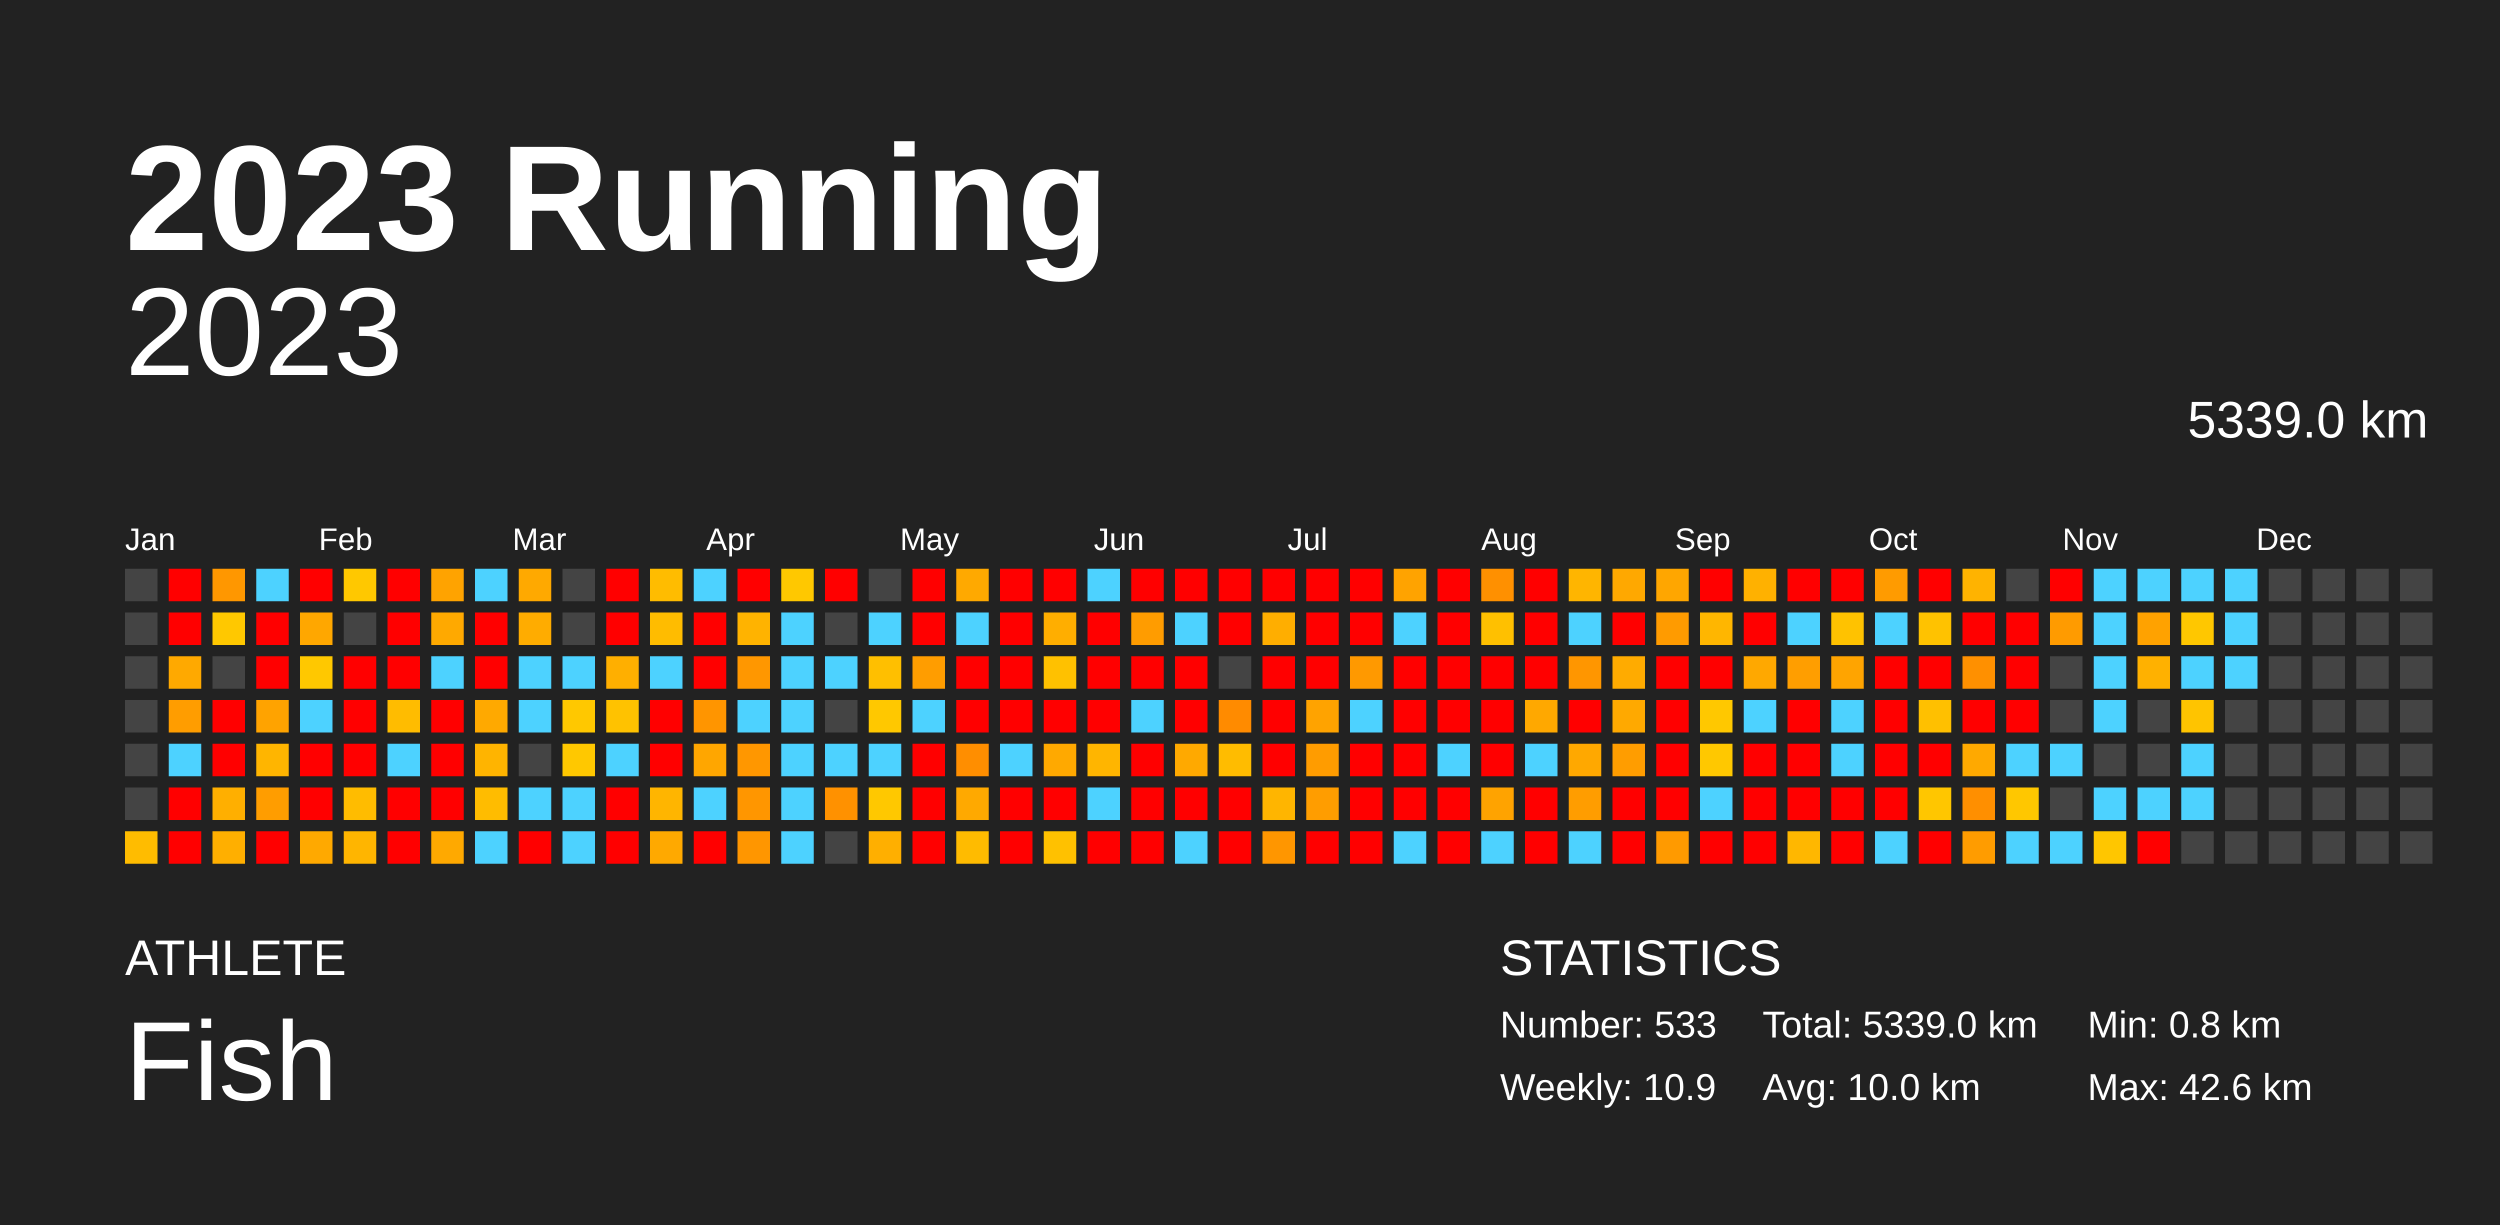
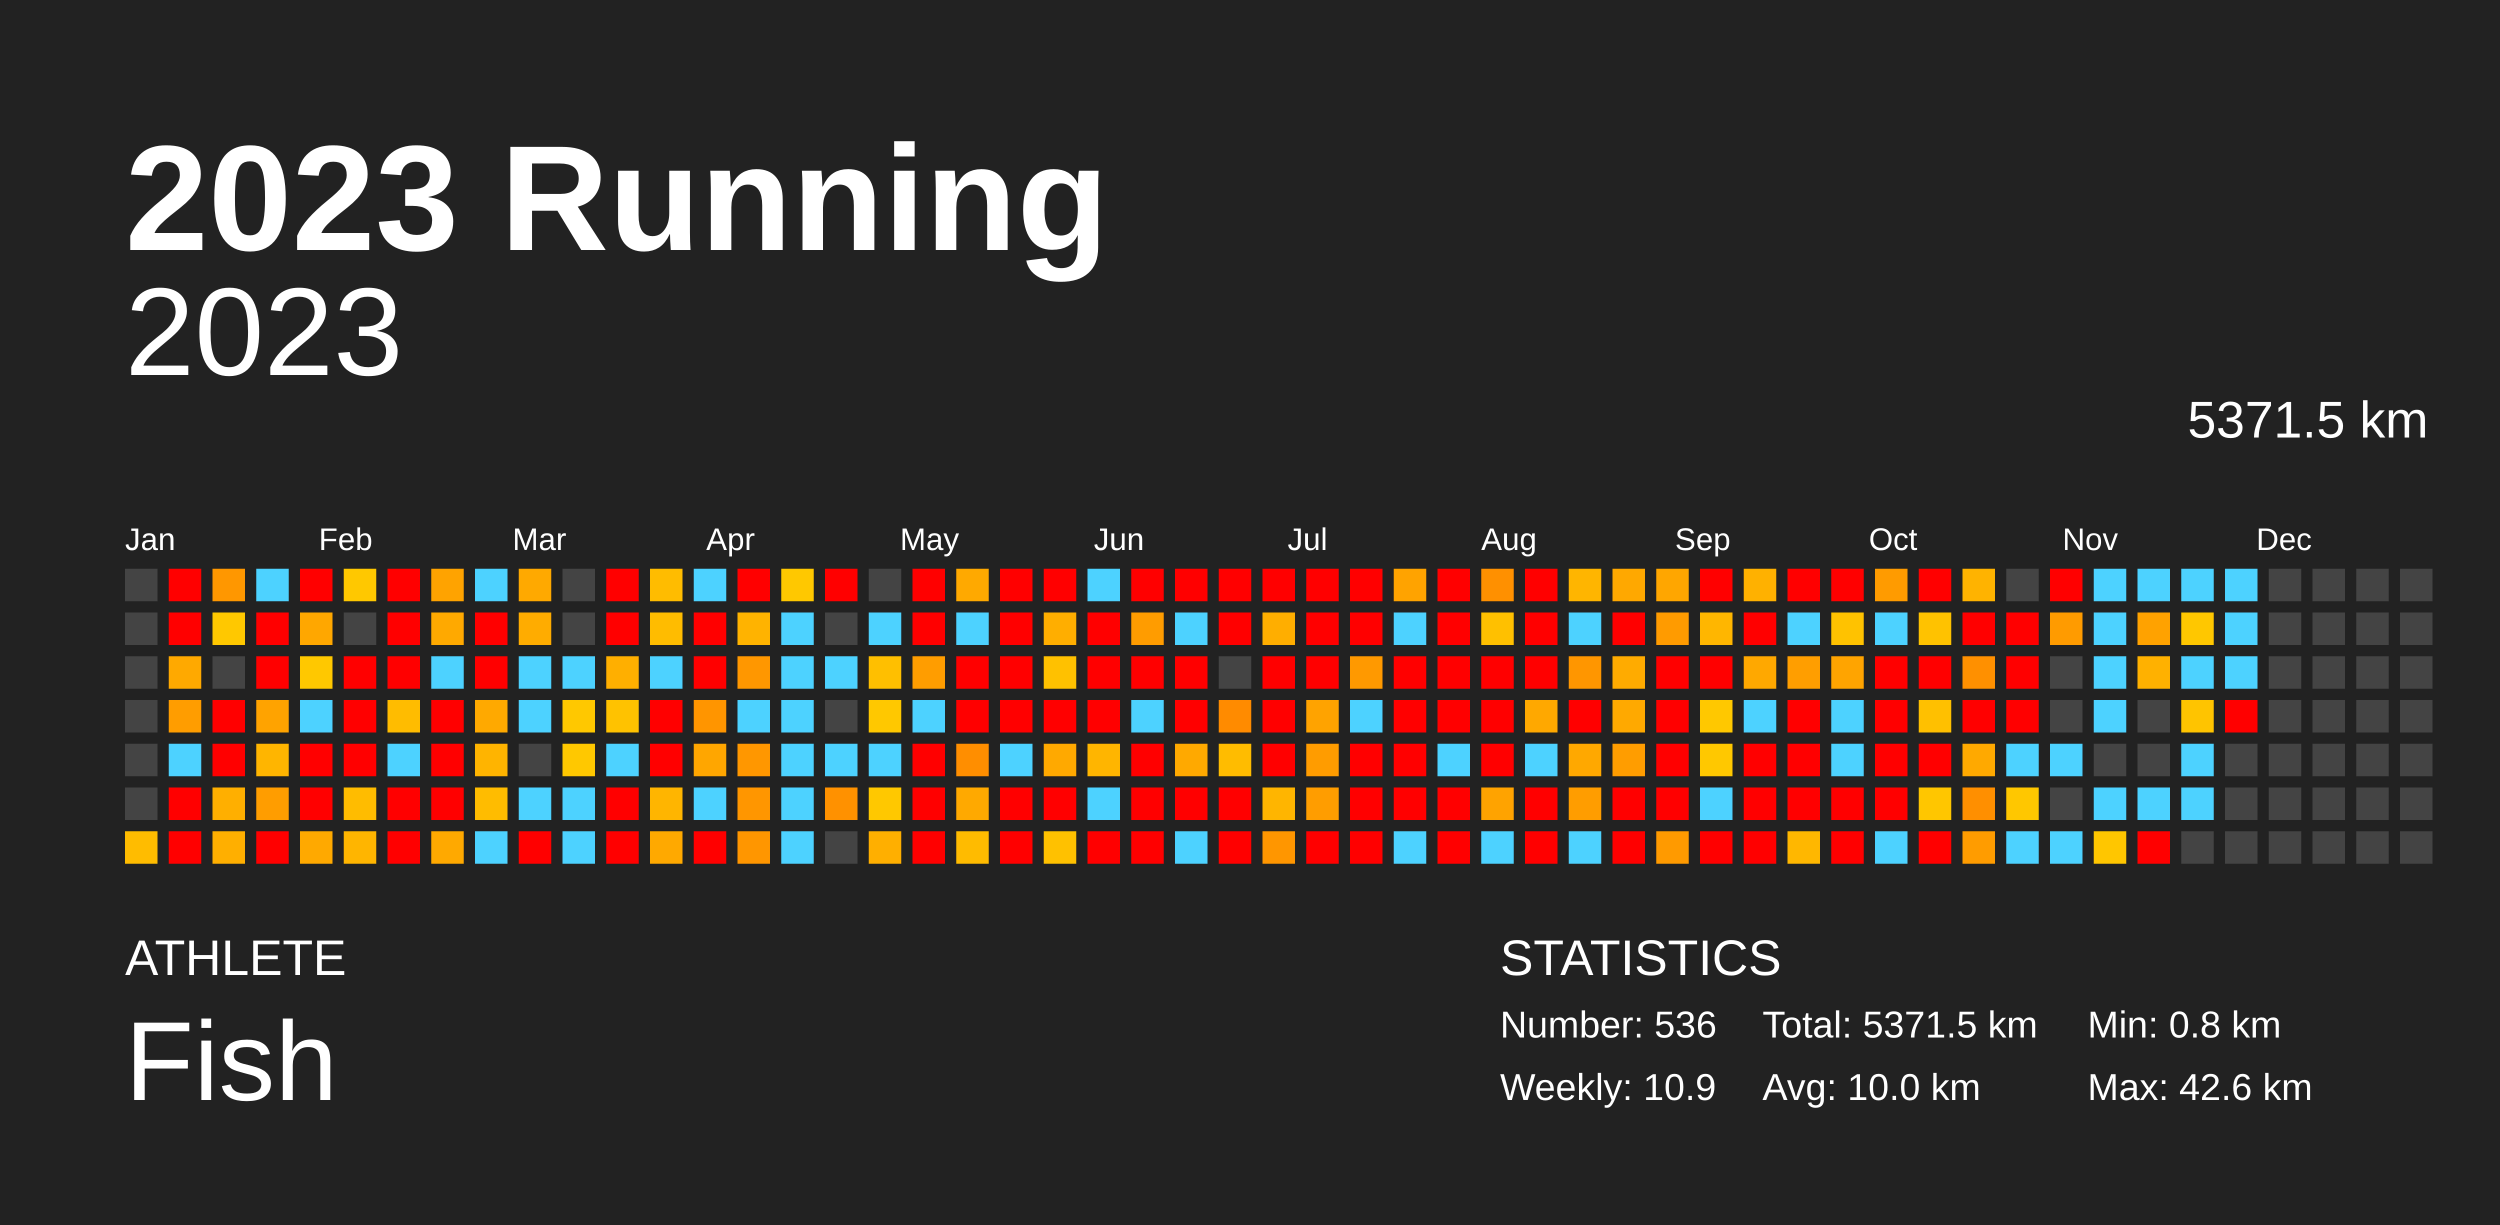
<svg xmlns="http://www.w3.org/2000/svg" baseProfile="full" height="98mm" version="1.1" viewBox="0,0,200,98" width="200mm">
  <defs />
  <rect fill="#222222" height="98" width="200" x="0" y="0" />
  <text fill="#FFFFFF" style="font-size:12px; font-family:Arial; font-weight:bold;" x="10" y="20">2023 Running</text>
  <text fill="#FFFFFF" style="font-size:4px; font-family:Arial" x="10" y="78">ATHLETE</text>
  <text fill="#FFFFFF" style="font-size:9px; font-family:Arial" x="10" y="88">Fish</text>
  <text fill="#FFFFFF" style="font-size:4px; font-family:Arial" x="120" y="78">STATISTICS</text>
-   <text fill="#FFFFFF" style="font-size:3px; font-family:Arial" x="120" y="83">Number: 533</text>
+   <text fill="#FFFFFF" style="font-size:3px; font-family:Arial" x="120" y="83">Number: 536</text>
  <text fill="#FFFFFF" style="font-size:3px; font-family:Arial" x="120" y="88">Weekly: 10.9</text>
-   <text fill="#FFFFFF" style="font-size:3px; font-family:Arial" x="141" y="83">Total: 5339.0 km</text>
+   <text fill="#FFFFFF" style="font-size:3px; font-family:Arial" x="141" y="83">Total: 5371.5 km</text>
  <text fill="#FFFFFF" style="font-size:3px; font-family:Arial" x="141" y="88">Avg: 10.0 km</text>
  <text fill="#FFFFFF" style="font-size:3px; font-family:Arial" x="167" y="83">Min: 0.8 km</text>
  <text fill="#FFFFFF" style="font-size:3px; font-family:Arial" x="167" y="88">Max: 42.6 km</text>
  <text alignment-baseline="hanging" fill="#FFFFFF" style="font-size:10.0px; font-family:Arial;" x="10" y="30">2023</text>
-   <text alignment-baseline="hanging" fill="#FFFFFF" style="font-size:4.125px; font-family:Arial;" x="175" y="35">5339.0 km</text>
+   <text alignment-baseline="hanging" fill="#FFFFFF" style="font-size:4.125px; font-family:Arial;" x="175" y="35">5371.5 km</text>
  <text fill="#FFFFFF" style="font-size:2.5px; font-family:Arial" x="10.0" y="44">Jan</text>
  <text fill="#FFFFFF" style="font-size:2.5px; font-family:Arial" x="25.5" y="44">Feb</text>
  <text fill="#FFFFFF" style="font-size:2.5px; font-family:Arial" x="41.0" y="44">Mar</text>
  <text fill="#FFFFFF" style="font-size:2.5px; font-family:Arial" x="56.5" y="44">Apr</text>
  <text fill="#FFFFFF" style="font-size:2.5px; font-family:Arial" x="72.0" y="44">May</text>
  <text fill="#FFFFFF" style="font-size:2.5px; font-family:Arial" x="87.5" y="44">Jun</text>
  <text fill="#FFFFFF" style="font-size:2.5px; font-family:Arial" x="103.0" y="44">Jul</text>
  <text fill="#FFFFFF" style="font-size:2.5px; font-family:Arial" x="118.5" y="44">Aug</text>
  <text fill="#FFFFFF" style="font-size:2.5px; font-family:Arial" x="134.0" y="44">Sep</text>
  <text fill="#FFFFFF" style="font-size:2.5px; font-family:Arial" x="149.5" y="44">Oct</text>
  <text fill="#FFFFFF" style="font-size:2.5px; font-family:Arial" x="165.0" y="44">Nov</text>
  <text fill="#FFFFFF" style="font-size:2.5px; font-family:Arial" x="180.5" y="44">Dec</text>
  <rect fill="#444444" height="2.6" width="2.6" x="10.0" y="45.5" />
  <rect fill="#444444" height="2.6" width="2.6" x="10.0" y="49.0" />
  <rect fill="#444444" height="2.6" width="2.6" x="10.0" y="52.5" />
  <rect fill="#444444" height="2.6" width="2.6" x="10.0" y="56.0" />
  <rect fill="#444444" height="2.6" width="2.6" x="10.0" y="59.5" />
  <rect fill="#444444" height="2.6" width="2.6" x="10.0" y="63.0" />
  <rect fill="#ffbc00" height="2.6" width="2.6" x="10.0" y="66.5" />
  <rect fill="red" height="2.6" width="2.6" x="13.5" y="45.5" />
  <rect fill="red" height="2.6" width="2.6" x="13.5" y="49.0" />
  <rect fill="#ffa900" height="2.6" width="2.6" x="13.5" y="52.5" />
  <rect fill="#ff9d00" height="2.6" width="2.6" x="13.5" y="56.0" />
  <rect fill="#4dd2ff" height="2.6" width="2.6" x="13.5" y="59.5" />
  <rect fill="red" height="2.6" width="2.6" x="13.5" y="63.0" />
  <rect fill="red" height="2.6" width="2.6" x="13.5" y="66.5" />
  <rect fill="#ff9700" height="2.6" width="2.6" x="17.0" y="45.5" />
  <rect fill="#ffc800" height="2.6" width="2.6" x="17.0" y="49.0" />
  <rect fill="#444444" height="2.6" width="2.6" x="17.0" y="52.5" />
  <rect fill="red" height="2.6" width="2.6" x="17.0" y="56.0" />
  <rect fill="red" height="2.6" width="2.6" x="17.0" y="59.5" />
  <rect fill="#ffaf00" height="2.6" width="2.6" x="17.0" y="63.0" />
  <rect fill="#ffaf00" height="2.6" width="2.6" x="17.0" y="66.5" />
  <rect fill="#4dd2ff" height="2.6" width="2.6" x="20.5" y="45.5" />
  <rect fill="red" height="2.6" width="2.6" x="20.5" y="49.0" />
  <rect fill="red" height="2.6" width="2.6" x="20.5" y="52.5" />
  <rect fill="#ffa300" height="2.6" width="2.6" x="20.5" y="56.0" />
  <rect fill="#ffb500" height="2.6" width="2.6" x="20.5" y="59.5" />
  <rect fill="#ff9d00" height="2.6" width="2.6" x="20.5" y="63.0" />
  <rect fill="red" height="2.6" width="2.6" x="20.5" y="66.5" />
  <rect fill="red" height="2.6" width="2.6" x="24.0" y="45.5" />
  <rect fill="#ffa700" height="2.6" width="2.6" x="24.0" y="49.0" />
  <rect fill="#ffc800" height="2.6" width="2.6" x="24.0" y="52.5" />
  <rect fill="#4dd2ff" height="2.6" width="2.6" x="24.0" y="56.0" />
  <rect fill="red" height="2.6" width="2.6" x="24.0" y="59.5" />
  <rect fill="red" height="2.6" width="2.6" x="24.0" y="63.0" />
  <rect fill="#ffa900" height="2.6" width="2.6" x="24.0" y="66.5" />
  <rect fill="#ffc800" height="2.6" width="2.6" x="27.5" y="45.5" />
  <rect fill="#444444" height="2.6" width="2.6" x="27.5" y="49.0" />
  <rect fill="red" height="2.6" width="2.6" x="27.5" y="52.5" />
  <rect fill="red" height="2.6" width="2.6" x="27.5" y="56.0" />
  <rect fill="red" height="2.6" width="2.6" x="27.5" y="59.5" />
  <rect fill="#ffbc00" height="2.6" width="2.6" x="27.5" y="63.0" />
  <rect fill="#ffb500" height="2.6" width="2.6" x="27.5" y="66.5" />
  <rect fill="red" height="2.6" width="2.6" x="31.0" y="45.5" />
  <rect fill="red" height="2.6" width="2.6" x="31.0" y="49.0" />
  <rect fill="red" height="2.6" width="2.6" x="31.0" y="52.5" />
  <rect fill="#ffbc00" height="2.6" width="2.6" x="31.0" y="56.0" />
  <rect fill="#4dd2ff" height="2.6" width="2.6" x="31.0" y="59.5" />
  <rect fill="red" height="2.6" width="2.6" x="31.0" y="63.0" />
  <rect fill="red" height="2.6" width="2.6" x="31.0" y="66.5" />
  <rect fill="#ffa300" height="2.6" width="2.6" x="34.5" y="45.5" />
  <rect fill="#ffa900" height="2.6" width="2.6" x="34.5" y="49.0" />
  <rect fill="#4dd2ff" height="2.6" width="2.6" x="34.5" y="52.5" />
  <rect fill="red" height="2.6" width="2.6" x="34.5" y="56.0" />
  <rect fill="red" height="2.6" width="2.6" x="34.5" y="59.5" />
  <rect fill="red" height="2.6" width="2.6" x="34.5" y="63.0" />
  <rect fill="#ffa900" height="2.6" width="2.6" x="34.5" y="66.5" />
  <rect fill="#4dd2ff" height="2.6" width="2.6" x="38.0" y="45.5" />
  <rect fill="red" height="2.6" width="2.6" x="38.0" y="49.0" />
  <rect fill="red" height="2.6" width="2.6" x="38.0" y="52.5" />
  <rect fill="#ffa900" height="2.6" width="2.6" x="38.0" y="56.0" />
  <rect fill="#ffb400" height="2.6" width="2.6" x="38.0" y="59.5" />
  <rect fill="#ffbc00" height="2.6" width="2.6" x="38.0" y="63.0" />
  <rect fill="#4dd2ff" height="2.6" width="2.6" x="38.0" y="66.5" />
  <rect fill="#ffa900" height="2.6" width="2.6" x="41.5" y="45.5" />
  <rect fill="#ffac00" height="2.6" width="2.6" x="41.5" y="49.0" />
  <rect fill="#4dd2ff" height="2.6" width="2.6" x="41.5" y="52.5" />
  <rect fill="#4dd2ff" height="2.6" width="2.6" x="41.5" y="56.0" />
  <rect fill="#444444" height="2.6" width="2.6" x="41.5" y="59.5" />
  <rect fill="#4dd2ff" height="2.6" width="2.6" x="41.5" y="63.0" />
  <rect fill="red" height="2.6" width="2.6" x="41.5" y="66.5" />
  <rect fill="#444444" height="2.6" width="2.6" x="45.0" y="45.5" />
  <rect fill="#444444" height="2.6" width="2.6" x="45.0" y="49.0" />
  <rect fill="#4dd2ff" height="2.6" width="2.6" x="45.0" y="52.5" />
  <rect fill="#ffc800" height="2.6" width="2.6" x="45.0" y="56.0" />
  <rect fill="#ffc800" height="2.6" width="2.6" x="45.0" y="59.5" />
  <rect fill="#4dd2ff" height="2.6" width="2.6" x="45.0" y="63.0" />
  <rect fill="#4dd2ff" height="2.6" width="2.6" x="45.0" y="66.5" />
  <rect fill="red" height="2.6" width="2.6" x="48.5" y="45.5" />
  <rect fill="red" height="2.6" width="2.6" x="48.5" y="49.0" />
  <rect fill="#ffaf00" height="2.6" width="2.6" x="48.5" y="52.5" />
  <rect fill="#ffc200" height="2.6" width="2.6" x="48.5" y="56.0" />
  <rect fill="#4dd2ff" height="2.6" width="2.6" x="48.5" y="59.5" />
  <rect fill="red" height="2.6" width="2.6" x="48.5" y="63.0" />
  <rect fill="red" height="2.6" width="2.6" x="48.5" y="66.5" />
  <rect fill="#ffbc00" height="2.6" width="2.6" x="52.0" y="45.5" />
  <rect fill="#ffbc00" height="2.6" width="2.6" x="52.0" y="49.0" />
  <rect fill="#4dd2ff" height="2.6" width="2.6" x="52.0" y="52.5" />
  <rect fill="red" height="2.6" width="2.6" x="52.0" y="56.0" />
  <rect fill="red" height="2.6" width="2.6" x="52.0" y="59.5" />
  <rect fill="#ffb500" height="2.6" width="2.6" x="52.0" y="63.0" />
  <rect fill="#ffa900" height="2.6" width="2.6" x="52.0" y="66.5" />
  <rect fill="#4dd2ff" height="2.6" width="2.6" x="55.5" y="45.5" />
  <rect fill="red" height="2.6" width="2.6" x="55.5" y="49.0" />
  <rect fill="red" height="2.6" width="2.6" x="55.5" y="52.5" />
  <rect fill="#ff9500" height="2.6" width="2.6" x="55.5" y="56.0" />
  <rect fill="#ffa600" height="2.6" width="2.6" x="55.5" y="59.5" />
  <rect fill="#4dd2ff" height="2.6" width="2.6" x="55.5" y="63.0" />
  <rect fill="red" height="2.6" width="2.6" x="55.5" y="66.5" />
  <rect fill="red" height="2.6" width="2.6" x="59.0" y="45.5" />
  <rect fill="#ffb300" height="2.6" width="2.6" x="59.0" y="49.0" />
  <rect fill="#ff9700" height="2.6" width="2.6" x="59.0" y="52.5" />
  <rect fill="#4dd2ff" height="2.6" width="2.6" x="59.0" y="56.0" />
  <rect fill="#ff9700" height="2.6" width="2.6" x="59.0" y="59.5" />
  <rect fill="#ff9600" height="2.6" width="2.6" x="59.0" y="63.0" />
  <rect fill="#ff9600" height="2.6" width="2.6" x="59.0" y="66.5" />
  <rect fill="#ffc800" height="2.6" width="2.6" x="62.5" y="45.5" />
  <rect fill="#4dd2ff" height="2.6" width="2.6" x="62.5" y="49.0" />
  <rect fill="#4dd2ff" height="2.6" width="2.6" x="62.5" y="52.5" />
  <rect fill="#4dd2ff" height="2.6" width="2.6" x="62.5" y="56.0" />
  <rect fill="#4dd2ff" height="2.6" width="2.6" x="62.5" y="59.5" />
  <rect fill="#4dd2ff" height="2.6" width="2.6" x="62.5" y="63.0" />
  <rect fill="#4dd2ff" height="2.6" width="2.6" x="62.5" y="66.5" />
  <rect fill="red" height="2.6" width="2.6" x="66.0" y="45.5" />
  <rect fill="#444444" height="2.6" width="2.6" x="66.0" y="49.0" />
  <rect fill="#4dd2ff" height="2.6" width="2.6" x="66.0" y="52.5" />
  <rect fill="#444444" height="2.6" width="2.6" x="66.0" y="56.0" />
  <rect fill="#4dd2ff" height="2.6" width="2.6" x="66.0" y="59.5" />
  <rect fill="#ff9100" height="2.6" width="2.6" x="66.0" y="63.0" />
  <rect fill="#444444" height="2.6" width="2.6" x="66.0" y="66.5" />
  <rect fill="#444444" height="2.6" width="2.6" x="69.5" y="45.5" />
  <rect fill="#4dd2ff" height="2.6" width="2.6" x="69.5" y="49.0" />
  <rect fill="#ffbf00" height="2.6" width="2.6" x="69.5" y="52.5" />
  <rect fill="#ffc800" height="2.6" width="2.6" x="69.5" y="56.0" />
  <rect fill="#4dd2ff" height="2.6" width="2.6" x="69.5" y="59.5" />
  <rect fill="#ffc800" height="2.6" width="2.6" x="69.5" y="63.0" />
  <rect fill="#ffaf00" height="2.6" width="2.6" x="69.5" y="66.5" />
  <rect fill="red" height="2.6" width="2.6" x="73.0" y="45.5" />
  <rect fill="red" height="2.6" width="2.6" x="73.0" y="49.0" />
  <rect fill="#ff9d00" height="2.6" width="2.6" x="73.0" y="52.5" />
  <rect fill="#4dd2ff" height="2.6" width="2.6" x="73.0" y="56.0" />
  <rect fill="red" height="2.6" width="2.6" x="73.0" y="59.5" />
  <rect fill="red" height="2.6" width="2.6" x="73.0" y="63.0" />
  <rect fill="red" height="2.6" width="2.6" x="73.0" y="66.5" />
  <rect fill="#ffa900" height="2.6" width="2.6" x="76.5" y="45.5" />
  <rect fill="#4dd2ff" height="2.6" width="2.6" x="76.5" y="49.0" />
  <rect fill="red" height="2.6" width="2.6" x="76.5" y="52.5" />
  <rect fill="red" height="2.6" width="2.6" x="76.5" y="56.0" />
  <rect fill="#ff8e00" height="2.6" width="2.6" x="76.5" y="59.5" />
  <rect fill="#ffa900" height="2.6" width="2.6" x="76.5" y="63.0" />
  <rect fill="#ffbb00" height="2.6" width="2.6" x="76.5" y="66.5" />
  <rect fill="red" height="2.6" width="2.6" x="80.0" y="45.5" />
  <rect fill="red" height="2.6" width="2.6" x="80.0" y="49.0" />
  <rect fill="red" height="2.6" width="2.6" x="80.0" y="52.5" />
  <rect fill="red" height="2.6" width="2.6" x="80.0" y="56.0" />
  <rect fill="#4dd2ff" height="2.6" width="2.6" x="80.0" y="59.5" />
  <rect fill="red" height="2.6" width="2.6" x="80.0" y="63.0" />
  <rect fill="red" height="2.6" width="2.6" x="80.0" y="66.5" />
  <rect fill="red" height="2.6" width="2.6" x="83.5" y="45.5" />
  <rect fill="#ffae00" height="2.6" width="2.6" x="83.5" y="49.0" />
  <rect fill="#ffc100" height="2.6" width="2.6" x="83.5" y="52.5" />
  <rect fill="red" height="2.6" width="2.6" x="83.5" y="56.0" />
  <rect fill="#ffa900" height="2.6" width="2.6" x="83.5" y="59.5" />
  <rect fill="red" height="2.6" width="2.6" x="83.5" y="63.0" />
  <rect fill="#ffc100" height="2.6" width="2.6" x="83.5" y="66.5" />
  <rect fill="#4dd2ff" height="2.6" width="2.6" x="87.0" y="45.5" />
  <rect fill="red" height="2.6" width="2.6" x="87.0" y="49.0" />
  <rect fill="red" height="2.6" width="2.6" x="87.0" y="52.5" />
  <rect fill="red" height="2.6" width="2.6" x="87.0" y="56.0" />
  <rect fill="#ffb500" height="2.6" width="2.6" x="87.0" y="59.5" />
  <rect fill="#4dd2ff" height="2.6" width="2.6" x="87.0" y="63.0" />
  <rect fill="red" height="2.6" width="2.6" x="87.0" y="66.5" />
  <rect fill="red" height="2.6" width="2.6" x="90.5" y="45.5" />
  <rect fill="#ff9c00" height="2.6" width="2.6" x="90.5" y="49.0" />
  <rect fill="red" height="2.6" width="2.6" x="90.5" y="52.5" />
  <rect fill="#4dd2ff" height="2.6" width="2.6" x="90.5" y="56.0" />
  <rect fill="red" height="2.6" width="2.6" x="90.5" y="59.5" />
  <rect fill="red" height="2.6" width="2.6" x="90.5" y="63.0" />
  <rect fill="red" height="2.6" width="2.6" x="90.5" y="66.5" />
  <rect fill="red" height="2.6" width="2.6" x="94.0" y="45.5" />
  <rect fill="#4dd2ff" height="2.6" width="2.6" x="94.0" y="49.0" />
  <rect fill="red" height="2.6" width="2.6" x="94.0" y="52.5" />
  <rect fill="red" height="2.6" width="2.6" x="94.0" y="56.0" />
  <rect fill="#ffa900" height="2.6" width="2.6" x="94.0" y="59.5" />
  <rect fill="red" height="2.6" width="2.6" x="94.0" y="63.0" />
  <rect fill="#4dd2ff" height="2.6" width="2.6" x="94.0" y="66.5" />
  <rect fill="red" height="2.6" width="2.6" x="97.5" y="45.5" />
  <rect fill="red" height="2.6" width="2.6" x="97.5" y="49.0" />
  <rect fill="#444444" height="2.6" width="2.6" x="97.5" y="52.5" />
  <rect fill="#ff8b00" height="2.6" width="2.6" x="97.5" y="56.0" />
  <rect fill="#ffbc00" height="2.6" width="2.6" x="97.5" y="59.5" />
  <rect fill="red" height="2.6" width="2.6" x="97.5" y="63.0" />
  <rect fill="red" height="2.6" width="2.6" x="97.5" y="66.5" />
  <rect fill="red" height="2.6" width="2.6" x="101.0" y="45.5" />
  <rect fill="#ffae00" height="2.6" width="2.6" x="101.0" y="49.0" />
  <rect fill="red" height="2.6" width="2.6" x="101.0" y="52.5" />
  <rect fill="red" height="2.6" width="2.6" x="101.0" y="56.0" />
  <rect fill="red" height="2.6" width="2.6" x="101.0" y="59.5" />
  <rect fill="#ffb500" height="2.6" width="2.6" x="101.0" y="63.0" />
  <rect fill="#ff9600" height="2.6" width="2.6" x="101.0" y="66.5" />
  <rect fill="red" height="2.6" width="2.6" x="104.5" y="45.5" />
  <rect fill="red" height="2.6" width="2.6" x="104.5" y="49.0" />
  <rect fill="red" height="2.6" width="2.6" x="104.5" y="52.5" />
  <rect fill="#ffa300" height="2.6" width="2.6" x="104.5" y="56.0" />
  <rect fill="#ff9c00" height="2.6" width="2.6" x="104.5" y="59.5" />
  <rect fill="#ff9d00" height="2.6" width="2.6" x="104.5" y="63.0" />
  <rect fill="red" height="2.6" width="2.6" x="104.5" y="66.5" />
  <rect fill="red" height="2.6" width="2.6" x="108.0" y="45.5" />
  <rect fill="red" height="2.6" width="2.6" x="108.0" y="49.0" />
  <rect fill="#ff9900" height="2.6" width="2.6" x="108.0" y="52.5" />
  <rect fill="#4dd2ff" height="2.6" width="2.6" x="108.0" y="56.0" />
  <rect fill="red" height="2.6" width="2.6" x="108.0" y="59.5" />
  <rect fill="red" height="2.6" width="2.6" x="108.0" y="63.0" />
  <rect fill="red" height="2.6" width="2.6" x="108.0" y="66.5" />
  <rect fill="#ffa300" height="2.6" width="2.6" x="111.5" y="45.5" />
  <rect fill="#4dd2ff" height="2.6" width="2.6" x="111.5" y="49.0" />
  <rect fill="red" height="2.6" width="2.6" x="111.5" y="52.5" />
  <rect fill="red" height="2.6" width="2.6" x="111.5" y="56.0" />
  <rect fill="red" height="2.6" width="2.6" x="111.5" y="59.5" />
  <rect fill="red" height="2.6" width="2.6" x="111.5" y="63.0" />
  <rect fill="#4dd2ff" height="2.6" width="2.6" x="111.5" y="66.5" />
  <rect fill="red" height="2.6" width="2.6" x="115.0" y="45.5" />
  <rect fill="red" height="2.6" width="2.6" x="115.0" y="49.0" />
  <rect fill="red" height="2.6" width="2.6" x="115.0" y="52.5" />
  <rect fill="red" height="2.6" width="2.6" x="115.0" y="56.0" />
  <rect fill="#4dd2ff" height="2.6" width="2.6" x="115.0" y="59.5" />
  <rect fill="red" height="2.6" width="2.6" x="115.0" y="63.0" />
  <rect fill="red" height="2.6" width="2.6" x="115.0" y="66.5" />
  <rect fill="#ff9000" height="2.6" width="2.6" x="118.5" y="45.5" />
  <rect fill="#ffc000" height="2.6" width="2.6" x="118.5" y="49.0" />
  <rect fill="red" height="2.6" width="2.6" x="118.5" y="52.5" />
  <rect fill="red" height="2.6" width="2.6" x="118.5" y="56.0" />
  <rect fill="red" height="2.6" width="2.6" x="118.5" y="59.5" />
  <rect fill="#ffa300" height="2.6" width="2.6" x="118.5" y="63.0" />
  <rect fill="#4dd2ff" height="2.6" width="2.6" x="118.5" y="66.5" />
  <rect fill="red" height="2.6" width="2.6" x="122.0" y="45.5" />
  <rect fill="red" height="2.6" width="2.6" x="122.0" y="49.0" />
  <rect fill="red" height="2.6" width="2.6" x="122.0" y="52.5" />
  <rect fill="#ffa800" height="2.6" width="2.6" x="122.0" y="56.0" />
  <rect fill="#4dd2ff" height="2.6" width="2.6" x="122.0" y="59.5" />
  <rect fill="red" height="2.6" width="2.6" x="122.0" y="63.0" />
  <rect fill="red" height="2.6" width="2.6" x="122.0" y="66.5" />
  <rect fill="#ffb500" height="2.6" width="2.6" x="125.5" y="45.5" />
  <rect fill="#4dd2ff" height="2.6" width="2.6" x="125.5" y="49.0" />
  <rect fill="#ff9600" height="2.6" width="2.6" x="125.5" y="52.5" />
  <rect fill="red" height="2.6" width="2.6" x="125.5" y="56.0" />
  <rect fill="#ffa800" height="2.6" width="2.6" x="125.5" y="59.5" />
  <rect fill="#ff9d00" height="2.6" width="2.6" x="125.5" y="63.0" />
  <rect fill="#4dd2ff" height="2.6" width="2.6" x="125.5" y="66.5" />
  <rect fill="#ffa800" height="2.6" width="2.6" x="129.0" y="45.5" />
  <rect fill="red" height="2.6" width="2.6" x="129.0" y="49.0" />
  <rect fill="#ffab00" height="2.6" width="2.6" x="129.0" y="52.5" />
  <rect fill="#ffa900" height="2.6" width="2.6" x="129.0" y="56.0" />
  <rect fill="#ff9d00" height="2.6" width="2.6" x="129.0" y="59.5" />
  <rect fill="red" height="2.6" width="2.6" x="129.0" y="63.0" />
  <rect fill="red" height="2.6" width="2.6" x="129.0" y="66.5" />
  <rect fill="#ffa600" height="2.6" width="2.6" x="132.5" y="45.5" />
  <rect fill="#ff9b00" height="2.6" width="2.6" x="132.5" y="49.0" />
  <rect fill="red" height="2.6" width="2.6" x="132.5" y="52.5" />
  <rect fill="red" height="2.6" width="2.6" x="132.5" y="56.0" />
  <rect fill="red" height="2.6" width="2.6" x="132.5" y="59.5" />
  <rect fill="red" height="2.6" width="2.6" x="132.5" y="63.0" />
  <rect fill="#ff9a00" height="2.6" width="2.6" x="132.5" y="66.5" />
  <rect fill="red" height="2.6" width="2.6" x="136.0" y="45.5" />
  <rect fill="#ffb600" height="2.6" width="2.6" x="136.0" y="49.0" />
  <rect fill="red" height="2.6" width="2.6" x="136.0" y="52.5" />
  <rect fill="#ffc800" height="2.6" width="2.6" x="136.0" y="56.0" />
  <rect fill="#ffc800" height="2.6" width="2.6" x="136.0" y="59.5" />
  <rect fill="#4dd2ff" height="2.6" width="2.6" x="136.0" y="63.0" />
  <rect fill="red" height="2.6" width="2.6" x="136.0" y="66.5" />
  <rect fill="#ffb100" height="2.6" width="2.6" x="139.5" y="45.5" />
  <rect fill="red" height="2.6" width="2.6" x="139.5" y="49.0" />
  <rect fill="#ffa800" height="2.6" width="2.6" x="139.5" y="52.5" />
  <rect fill="#4dd2ff" height="2.6" width="2.6" x="139.5" y="56.0" />
  <rect fill="red" height="2.6" width="2.6" x="139.5" y="59.5" />
  <rect fill="red" height="2.6" width="2.6" x="139.5" y="63.0" />
  <rect fill="red" height="2.6" width="2.6" x="139.5" y="66.5" />
  <rect fill="red" height="2.6" width="2.6" x="143.0" y="45.5" />
  <rect fill="#4dd2ff" height="2.6" width="2.6" x="143.0" y="49.0" />
  <rect fill="#ff9e00" height="2.6" width="2.6" x="143.0" y="52.5" />
  <rect fill="red" height="2.6" width="2.6" x="143.0" y="56.0" />
  <rect fill="red" height="2.6" width="2.6" x="143.0" y="59.5" />
  <rect fill="red" height="2.6" width="2.6" x="143.0" y="63.0" />
  <rect fill="#ffb700" height="2.6" width="2.6" x="143.0" y="66.5" />
  <rect fill="red" height="2.6" width="2.6" x="146.5" y="45.5" />
  <rect fill="#ffc200" height="2.6" width="2.6" x="146.5" y="49.0" />
  <rect fill="#ffa400" height="2.6" width="2.6" x="146.5" y="52.5" />
  <rect fill="#4dd2ff" height="2.6" width="2.6" x="146.5" y="56.0" />
  <rect fill="#4dd2ff" height="2.6" width="2.6" x="146.5" y="59.5" />
  <rect fill="red" height="2.6" width="2.6" x="146.5" y="63.0" />
  <rect fill="red" height="2.6" width="2.6" x="146.5" y="66.5" />
  <rect fill="#ff9b00" height="2.6" width="2.6" x="150.0" y="45.5" />
  <rect fill="#4dd2ff" height="2.6" width="2.6" x="150.0" y="49.0" />
  <rect fill="red" height="2.6" width="2.6" x="150.0" y="52.5" />
  <rect fill="red" height="2.6" width="2.6" x="150.0" y="56.0" />
  <rect fill="red" height="2.6" width="2.6" x="150.0" y="59.5" />
  <rect fill="red" height="2.6" width="2.6" x="150.0" y="63.0" />
  <rect fill="#4dd2ff" height="2.6" width="2.6" x="150.0" y="66.5" />
  <rect fill="red" height="2.6" width="2.6" x="153.5" y="45.5" />
  <rect fill="#ffc200" height="2.6" width="2.6" x="153.5" y="49.0" />
  <rect fill="red" height="2.6" width="2.6" x="153.5" y="52.5" />
  <rect fill="#ffc000" height="2.6" width="2.6" x="153.5" y="56.0" />
  <rect fill="red" height="2.6" width="2.6" x="153.5" y="59.5" />
  <rect fill="#ffc600" height="2.6" width="2.6" x="153.5" y="63.0" />
  <rect fill="red" height="2.6" width="2.6" x="153.5" y="66.5" />
  <rect fill="#ffb300" height="2.6" width="2.6" x="157.0" y="45.5" />
  <rect fill="red" height="2.6" width="2.6" x="157.0" y="49.0" />
  <rect fill="#ff9000" height="2.6" width="2.6" x="157.0" y="52.5" />
  <rect fill="red" height="2.6" width="2.6" x="157.0" y="56.0" />
  <rect fill="#ffa900" height="2.6" width="2.6" x="157.0" y="59.5" />
  <rect fill="#ff8f00" height="2.6" width="2.6" x="157.0" y="63.0" />
  <rect fill="#ff9c00" height="2.6" width="2.6" x="157.0" y="66.5" />
  <rect fill="#444444" height="2.6" width="2.6" x="160.5" y="45.5" />
  <rect fill="red" height="2.6" width="2.6" x="160.5" y="49.0" />
  <rect fill="red" height="2.6" width="2.6" x="160.5" y="52.5" />
  <rect fill="red" height="2.6" width="2.6" x="160.5" y="56.0" />
  <rect fill="#4dd2ff" height="2.6" width="2.6" x="160.5" y="59.5" />
  <rect fill="#ffc700" height="2.6" width="2.6" x="160.5" y="63.0" />
  <rect fill="#4dd2ff" height="2.6" width="2.6" x="160.5" y="66.5" />
  <rect fill="red" height="2.6" width="2.6" x="164.0" y="45.5" />
  <rect fill="#ff9b00" height="2.6" width="2.6" x="164.0" y="49.0" />
  <rect fill="#444444" height="2.6" width="2.6" x="164.0" y="52.5" />
  <rect fill="#444444" height="2.6" width="2.6" x="164.0" y="56.0" />
  <rect fill="#4dd2ff" height="2.6" width="2.6" x="164.0" y="59.5" />
  <rect fill="#444444" height="2.6" width="2.6" x="164.0" y="63.0" />
  <rect fill="#4dd2ff" height="2.6" width="2.6" x="164.0" y="66.5" />
  <rect fill="#4dd2ff" height="2.6" width="2.6" x="167.5" y="45.5" />
  <rect fill="#4dd2ff" height="2.6" width="2.6" x="167.5" y="49.0" />
  <rect fill="#4dd2ff" height="2.6" width="2.6" x="167.5" y="52.5" />
  <rect fill="#4dd2ff" height="2.6" width="2.6" x="167.5" y="56.0" />
  <rect fill="#444444" height="2.6" width="2.6" x="167.5" y="59.5" />
  <rect fill="#4dd2ff" height="2.6" width="2.6" x="167.5" y="63.0" />
  <rect fill="#ffc600" height="2.6" width="2.6" x="167.5" y="66.5" />
  <rect fill="#4dd2ff" height="2.6" width="2.6" x="171.0" y="45.5" />
  <rect fill="#ffa200" height="2.6" width="2.6" x="171.0" y="49.0" />
  <rect fill="#ffb100" height="2.6" width="2.6" x="171.0" y="52.5" />
  <rect fill="#444444" height="2.6" width="2.6" x="171.0" y="56.0" />
  <rect fill="#444444" height="2.6" width="2.6" x="171.0" y="59.5" />
  <rect fill="#4dd2ff" height="2.6" width="2.6" x="171.0" y="63.0" />
  <rect fill="red" height="2.6" width="2.6" x="171.0" y="66.5" />
  <rect fill="#4dd2ff" height="2.6" width="2.6" x="174.5" y="45.5" />
  <rect fill="#ffc700" height="2.6" width="2.6" x="174.5" y="49.0" />
  <rect fill="#4dd2ff" height="2.6" width="2.6" x="174.5" y="52.5" />
  <rect fill="#ffc400" height="2.6" width="2.6" x="174.5" y="56.0" />
  <rect fill="#4dd2ff" height="2.6" width="2.6" x="174.5" y="59.5" />
  <rect fill="#4dd2ff" height="2.6" width="2.6" x="174.5" y="63.0" />
  <rect fill="#444444" height="2.6" width="2.6" x="174.5" y="66.5" />
  <rect fill="#4dd2ff" height="2.6" width="2.6" x="178.0" y="45.5" />
  <rect fill="#4dd2ff" height="2.6" width="2.6" x="178.0" y="49.0" />
  <rect fill="#4dd2ff" height="2.6" width="2.6" x="178.0" y="52.5" />
-   <rect fill="#444444" height="2.6" width="2.6" x="178.0" y="56.0" />
+   <rect fill="red" height="2.6" width="2.6" x="178.0" y="56.0" />
  <rect fill="#444444" height="2.6" width="2.6" x="178.0" y="59.5" />
  <rect fill="#444444" height="2.6" width="2.6" x="178.0" y="63.0" />
  <rect fill="#444444" height="2.6" width="2.6" x="178.0" y="66.5" />
  <rect fill="#444444" height="2.6" width="2.6" x="181.5" y="45.5" />
  <rect fill="#444444" height="2.6" width="2.6" x="181.5" y="49.0" />
  <rect fill="#444444" height="2.6" width="2.6" x="181.5" y="52.5" />
  <rect fill="#444444" height="2.6" width="2.6" x="181.5" y="56.0" />
  <rect fill="#444444" height="2.6" width="2.6" x="181.5" y="59.5" />
  <rect fill="#444444" height="2.6" width="2.6" x="181.5" y="63.0" />
  <rect fill="#444444" height="2.6" width="2.6" x="181.5" y="66.5" />
  <rect fill="#444444" height="2.6" width="2.6" x="185.0" y="45.5" />
  <rect fill="#444444" height="2.6" width="2.6" x="185.0" y="49.0" />
  <rect fill="#444444" height="2.6" width="2.6" x="185.0" y="52.5" />
  <rect fill="#444444" height="2.6" width="2.6" x="185.0" y="56.0" />
  <rect fill="#444444" height="2.6" width="2.6" x="185.0" y="59.5" />
  <rect fill="#444444" height="2.6" width="2.6" x="185.0" y="63.0" />
  <rect fill="#444444" height="2.6" width="2.6" x="185.0" y="66.5" />
  <rect fill="#444444" height="2.6" width="2.6" x="188.5" y="45.5" />
  <rect fill="#444444" height="2.6" width="2.6" x="188.5" y="49.0" />
  <rect fill="#444444" height="2.6" width="2.6" x="188.5" y="52.5" />
  <rect fill="#444444" height="2.6" width="2.6" x="188.5" y="56.0" />
  <rect fill="#444444" height="2.6" width="2.6" x="188.5" y="59.5" />
  <rect fill="#444444" height="2.6" width="2.6" x="188.5" y="63.0" />
  <rect fill="#444444" height="2.6" width="2.6" x="188.5" y="66.5" />
  <rect fill="#444444" height="2.6" width="2.6" x="192.0" y="45.5" />
  <rect fill="#444444" height="2.6" width="2.6" x="192.0" y="49.0" />
  <rect fill="#444444" height="2.6" width="2.6" x="192.0" y="52.5" />
  <rect fill="#444444" height="2.6" width="2.6" x="192.0" y="56.0" />
  <rect fill="#444444" height="2.6" width="2.6" x="192.0" y="59.5" />
  <rect fill="#444444" height="2.6" width="2.6" x="192.0" y="63.0" />
  <rect fill="#444444" height="2.6" width="2.6" x="192.0" y="66.5" />
</svg>
